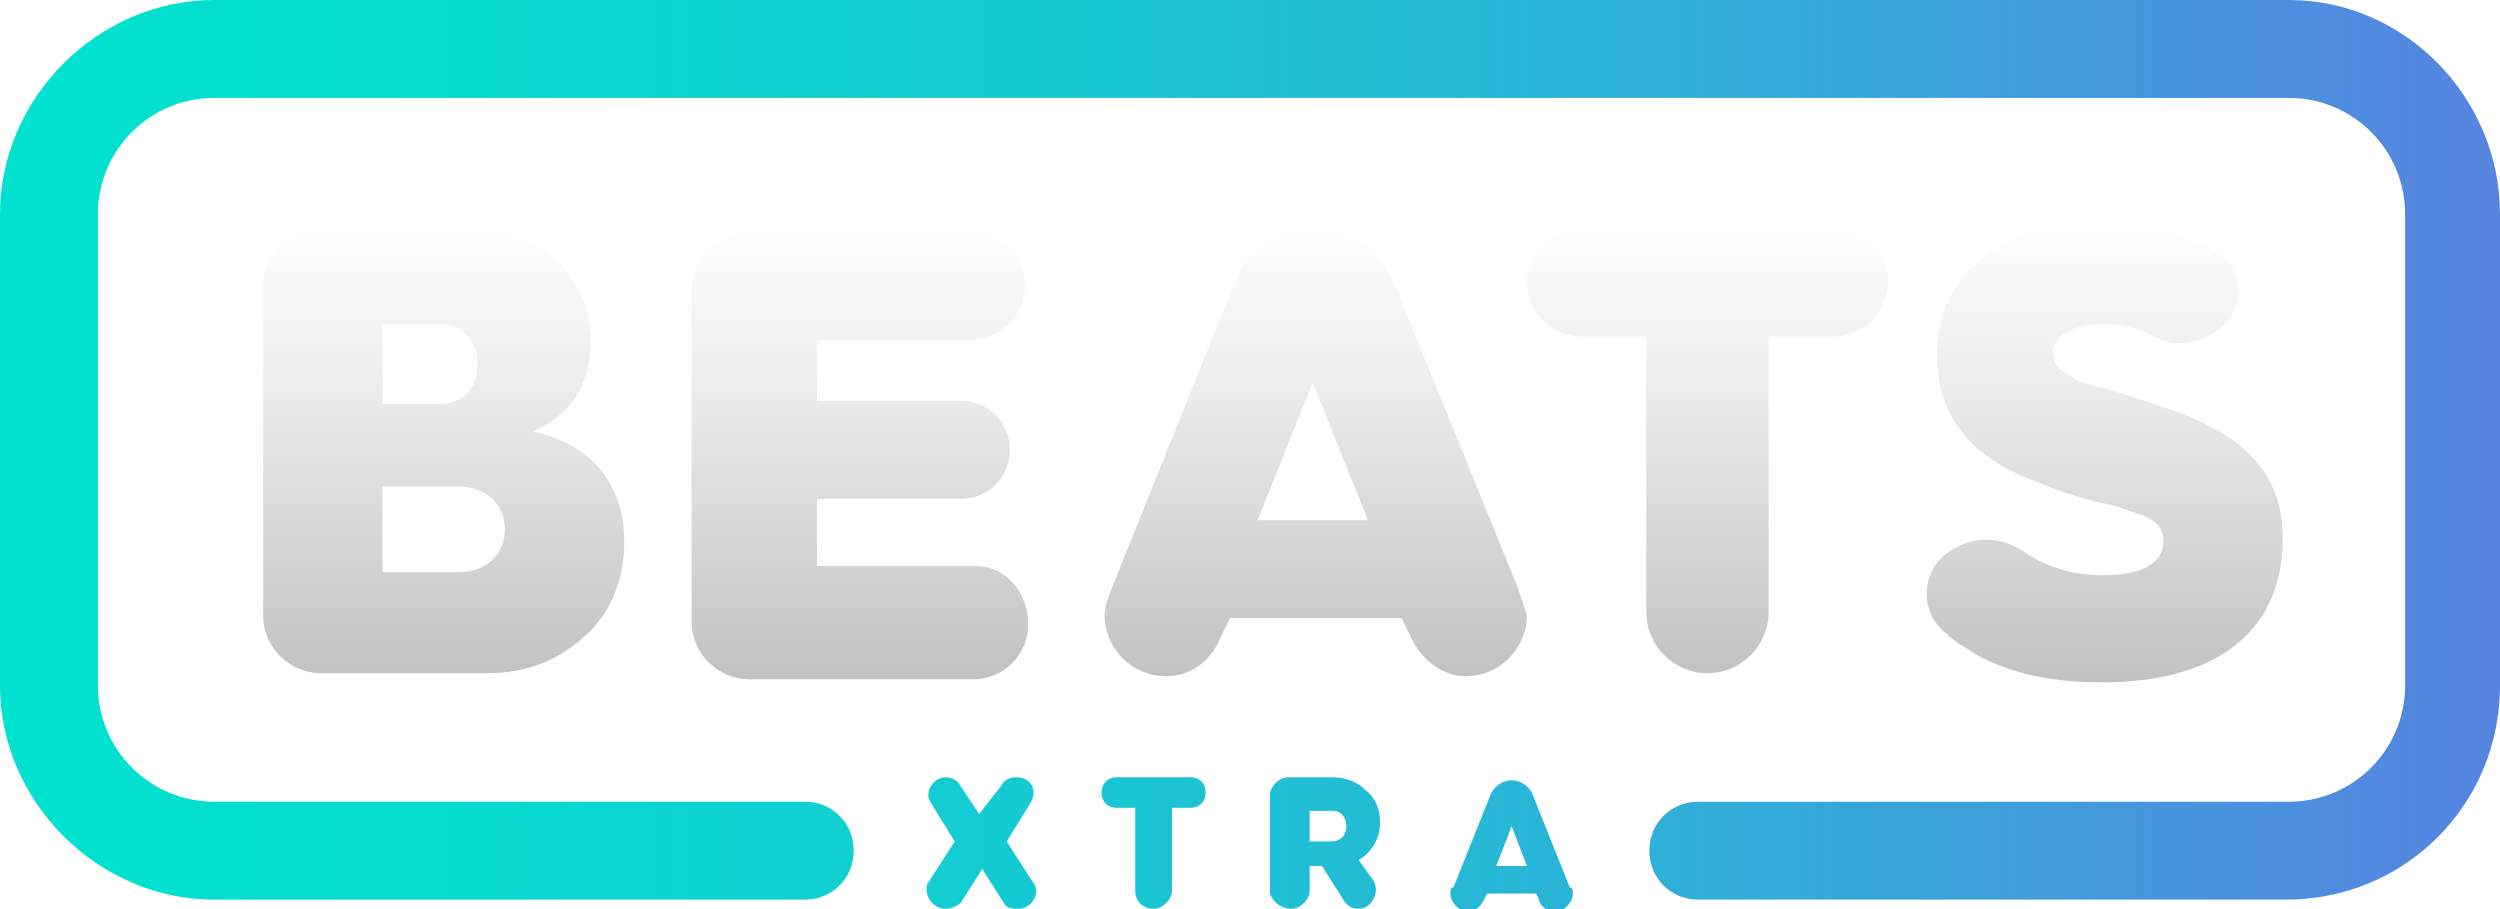
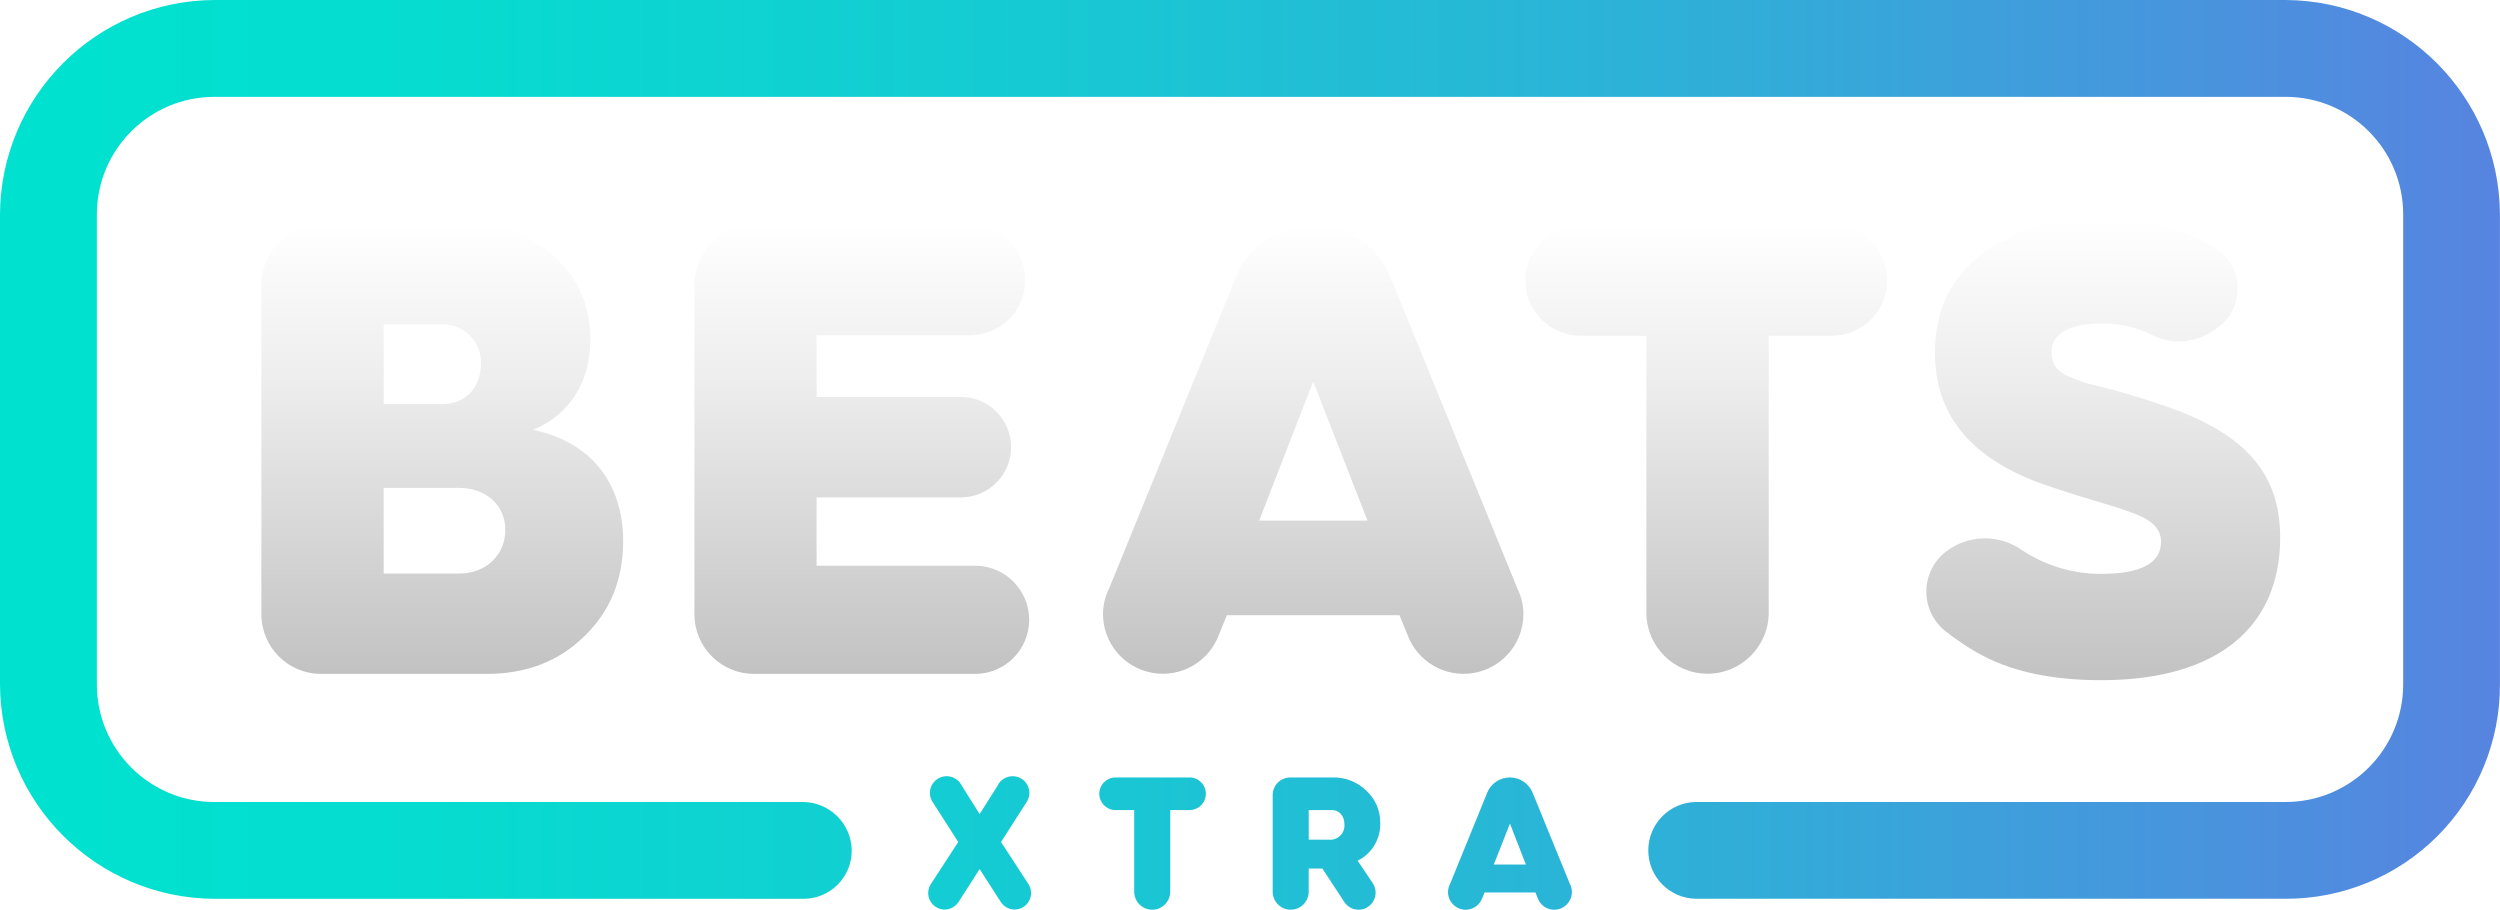
- <svg xmlns="http://www.w3.org/2000/svg" version="1.1" id="Layer_1" x="0px" y="0px" viewBox="0 0 81.7 29.7" style="enable-background:new 0 0 81.7 29.7;" xml:space="preserve">
-   <style type="text/css">
- 	.st0{fill:url(#SVGID_1_);}
- 	.st1{fill:url(#SVGID_2_);}
- 	.st2{fill:url(#SVGID_3_);}
- 	.st3{fill:none;stroke:url(#SVGID_4_);stroke-width:1.284;stroke-miterlimit:10;}
- 	.st4{fill:#00E2CF;}
- 	.st5{fill:url(#SVGID_5_);}
- 	.st6{fill:url(#SVGID_6_);}
- 	.st7{fill:url(#SVGID_7_);}
- 	.st8{fill:url(#SVGID_8_);}
- 	.st9{fill:url(#SVGID_9_);}
- 	.st10{fill:url(#SVGID_10_);}
- 	.st11{fill:url(#SVGID_11_);}
- 	.st12{fill:url(#SVGID_12_);}
- 	.st13{fill:url(#SVGID_13_);}
- 	.st14{fill:url(#SVGID_14_);}
- 	.st15{fill:url(#SVGID_15_);}
- 	.st16{fill:url(#SVGID_16_);}
- 	.st17{fill:url(#SVGID_17_);}
- 	.st18{fill:url(#SVGID_18_);}
- 	.st19{fill:url(#SVGID_19_);}
- 	.st20{fill:url(#SVGID_20_);}
- 	.st21{fill:url(#SVGID_21_);}
- 	.st22{fill:#5D5D5D;}
- 	.st23{fill:url(#SVGID_22_);}
- 	.st24{fill:url(#SVGID_23_);}
- 	.st25{fill:url(#SVGID_24_);}
- 	.st26{fill:none;stroke:url(#SVGID_25_);stroke-width:1.284;stroke-miterlimit:10;}
- 	.st27{fill:url(#SVGID_26_);}
- 	.st28{fill:url(#SVGID_27_);}
- 	.st29{fill:url(#SVGID_28_);}
- 	.st30{fill:url(#SVGID_29_);}
- 	.st31{fill:url(#SVGID_30_);}
- 	.st32{fill:url(#SVGID_31_);}
- 	.st33{fill:url(#SVGID_32_);}
- 	.st34{fill:url(#SVGID_33_);}
- 	.st35{fill:url(#SVGID_34_);}
- 	.st36{fill:url(#SVGID_35_);}
- 	.st37{fill:url(#SVGID_36_);}
- 	.st38{fill:url(#SVGID_37_);}
- 	.st39{fill:url(#SVGID_38_);}
- 	.st40{fill:url(#SVGID_39_);}
- 	.st41{fill:url(#SVGID_40_);}
- 	.st42{fill:url(#SVGID_41_);}
- 	.st43{fill:url(#SVGID_42_);}
- 	.st44{fill:url(#SVGID_43_);}
- 	.st45{fill:url(#SVGID_44_);}
- 	.st46{fill:url(#SVGID_45_);}
- 	.st47{fill:url(#SVGID_46_);}
- 	.st48{fill:url(#SVGID_47_);}
- 	.st49{fill:url(#SVGID_48_);}
- 	.st50{fill:url(#SVGID_49_);}
- 	.st51{fill:url(#SVGID_50_);}
- 	.st52{fill:url(#SVGID_51_);}
- 	.st53{fill:none;stroke:url(#SVGID_52_);stroke-width:1.348;stroke-miterlimit:10;}
- 	.st54{fill:url(#SVGID_53_);}
- 	.st55{fill:url(#SVGID_54_);}
- 	.st56{fill:url(#SVGID_55_);}
- 	.st57{fill:url(#SVGID_56_);}
- 	.st58{fill:url(#SVGID_57_);}
- 	.st59{fill:url(#SVGID_58_);}
- 	.st60{fill:url(#SVGID_59_);}
- 	.st61{fill:url(#SVGID_60_);}
- 	.st62{fill:url(#SVGID_61_);}
- 	.st63{fill:url(#SVGID_62_);}
- 	.st64{fill:url(#SVGID_63_);}
- 	.st65{fill:url(#SVGID_64_);}
- 	.st66{fill:url(#SVGID_65_);}
- 	.st67{fill:url(#SVGID_66_);}
- 	.st68{fill:url(#SVGID_67_);}
- 	.st69{fill:url(#SVGID_68_);}
- 	.st70{fill:url(#SVGID_69_);}
- 	.st71{fill:url(#SVGID_70_);}
- 	.st72{fill:url(#SVGID_71_);}
- 	.st73{fill:url(#SVGID_72_);}
- 	.st74{fill:none;stroke:url(#SVGID_73_);stroke-width:1.348;stroke-miterlimit:10;}
- 	.st75{fill:url(#SVGID_74_);}
- 	.st76{fill:url(#SVGID_75_);}
- 	.st77{fill:url(#SVGID_76_);}
- 	.st78{fill:url(#SVGID_77_);}
- 	.st79{fill:url(#SVGID_78_);}
- 	.st80{fill:url(#SVGID_79_);}
- 	.st81{fill:url(#SVGID_80_);}
- 	.st82{fill:url(#SVGID_81_);}
- 	.st83{fill:url(#SVGID_82_);}
- 	.st84{fill:url(#SVGID_83_);}
- 	.st85{fill:url(#SVGID_84_);}
- 	.st86{fill:url(#SVGID_85_);}
- 	.st87{fill:url(#SVGID_86_);}
- 	.st88{fill:url(#SVGID_87_);}
- 	.st89{fill:url(#SVGID_88_);}
- 	.st90{fill:url(#SVGID_89_);}
- 	.st91{fill:url(#SVGID_90_);}
- 	.st92{fill:url(#SVGID_91_);}
- 	.st93{fill:url(#SVGID_92_);}
- 	.st94{fill:url(#SVGID_93_);}
- 	.st95{fill:none;stroke:url(#SVGID_94_);stroke-width:1.284;stroke-miterlimit:10;}
- 	.st96{fill:url(#SVGID_95_);}
- 	.st97{fill:url(#SVGID_96_);}
- 	.st98{fill:url(#SVGID_97_);}
- 	.st99{fill:url(#SVGID_98_);}
- 	.st100{fill:url(#SVGID_99_);}
- 	.st101{fill:url(#SVGID_100_);}
- 	.st102{fill:url(#SVGID_101_);}
- 	.st103{fill:url(#SVGID_102_);}
- 	.st104{fill:url(#SVGID_103_);}
- 	.st105{fill:url(#SVGID_104_);}
- 	.st106{fill:url(#SVGID_105_);}
- 	.st107{fill:url(#SVGID_106_);}
- 	.st108{fill:url(#SVGID_107_);}
- 	.st109{fill:url(#SVGID_108_);}
- 	.st110{fill:url(#SVGID_109_);}
- 	.st111{fill:url(#SVGID_110_);}
- 	.st112{fill:url(#SVGID_111_);}
- 	.st113{fill:url(#SVGID_112_);}
- 	.st114{fill:url(#SVGID_113_);}
- 	.st115{fill:url(#SVGID_114_);}
- 	.st116{fill:url(#SVGID_115_);}
- 	.st117{fill:none;stroke:url(#SVGID_116_);stroke-width:1.284;stroke-miterlimit:10;}
- 	.st118{fill:url(#SVGID_117_);}
- 	.st119{fill:url(#SVGID_118_);}
- 	.st120{fill:url(#SVGID_119_);}
- 	.st121{fill:url(#SVGID_120_);}
- 	.st122{fill:url(#SVGID_121_);}
- 	.st123{fill:url(#SVGID_122_);}
- 	.st124{fill:url(#SVGID_123_);}
- 	.st125{fill:url(#SVGID_124_);}
- 	.st126{fill:url(#SVGID_125_);}
- 	.st127{fill:url(#SVGID_126_);}
- 	.st128{fill:url(#SVGID_127_);}
- 	.st129{fill:url(#SVGID_128_);}
- 	.st130{fill:url(#SVGID_129_);}
- 	.st131{fill:url(#SVGID_130_);}
- 	.st132{fill:url(#SVGID_131_);}
- 	.st133{fill:url(#SVGID_132_);}
- 	.st134{fill:url(#SVGID_133_);}
- 	.st135{fill:url(#SVGID_134_);}
- 	.st136{fill:url(#SVGID_135_);}
- 	.st137{fill:url(#SVGID_136_);}
- 	.st138{fill:url(#SVGID_137_);}
- 	.st139{fill:url(#SVGID_138_);}
- 	.st140{fill:url(#SVGID_139_);}
- 	.st141{fill:url(#SVGID_140_);}
- 	.st142{fill:url(#SVGID_141_);}
- 	.st143{fill:url(#SVGID_142_);}
- 	.st144{fill:url(#SVGID_143_);}
- 	.st145{fill:url(#SVGID_144_);}
- 	.st146{fill:url(#SVGID_145_);}
- 	.st147{fill:url(#SVGID_146_);}
- 	.st148{fill:url(#SVGID_147_);}
- 	.st149{fill:url(#SVGID_148_);}
- 	.st150{fill:url(#SVGID_149_);}
- 	.st151{fill:url(#SVGID_150_);}
- 	.st152{fill:url(#SVGID_151_);}
- 	.st153{fill:url(#SVGID_152_);}
- 	.st154{fill:url(#SVGID_153_);}
- 	.st155{fill:url(#SVGID_154_);}
- 	.st156{fill:url(#SVGID_155_);}
- 	.st157{fill:url(#SVGID_156_);}
- 	.st158{fill:url(#SVGID_157_);}
- 	.st159{fill:url(#SVGID_158_);}
- 	.st160{fill:url(#SVGID_159_);}
- 	.st161{fill:url(#SVGID_160_);}
- 	.st162{fill:url(#SVGID_161_);}
- 	.st163{fill:url(#SVGID_162_);}
- 	.st164{fill:url(#SVGID_163_);}
- 	.st165{fill:url(#SVGID_164_);}
- 	.st166{fill:url(#SVGID_165_);}
- 	.st167{fill:url(#SVGID_166_);}
- 	.st168{fill:url(#SVGID_167_);}
- 	.st169{fill:url(#SVGID_168_);}
- 	.st170{fill:url(#SVGID_169_);}
- 	.st171{fill:none;stroke:url(#SVGID_170_);stroke-width:1.855;stroke-miterlimit:10;}
- 	.st172{fill:url(#SVGID_171_);}
- </style>
-   <g>
-     <g>
-       <linearGradient id="SVGID_1_" gradientUnits="userSpaceOnUse" x1="14.463" y1="7.359" x2="14.463" y2="22.035">
-         <stop offset="0" style="stop-color:#FFFFFF" />
-         <stop offset="0.35" style="stop-color:#EDEDED" />
-         <stop offset="1" style="stop-color:#C2C2C2" />
-       </linearGradient>
-       <path class="st0" d="M17.4,14.1c1.2-0.5,1.9-1.5,1.9-2.9c0-1.1-0.4-2-1.1-2.7c-0.8-0.7-1.7-1.1-2.8-1.1h-4.9    c-1.1,0-1.9,0.9-1.9,1.9v10.8c0,1.1,0.9,1.9,1.9,1.9h5.4c1.3,0,2.3-0.4,3.2-1.2c0.9-0.8,1.3-1.9,1.3-3.1    C20.4,15.8,19.3,14.5,17.4,14.1z M12.5,10.6h1.9c0.7,0,1.2,0.5,1.2,1.3c0,0.8-0.5,1.3-1.2,1.3h-1.9V10.6z M15,18.7h-2.5v-2.8H15    c0.9,0,1.5,0.6,1.5,1.4C16.5,18.1,15.9,18.7,15,18.7z" />
-       <linearGradient id="SVGID_2_" gradientUnits="userSpaceOnUse" x1="28.198" y1="7.359" x2="28.198" y2="22.035">
-         <stop offset="0" style="stop-color:#FFFFFF" />
-         <stop offset="0.35" style="stop-color:#EDEDED" />
-         <stop offset="1" style="stop-color:#C2C2C2" />
-       </linearGradient>
-       <path class="st1" d="M31.9,18.5h-5.2v-2.2h4.7c0.9,0,1.6-0.7,1.6-1.6c0-0.9-0.7-1.6-1.6-1.6h-4.7v-2h5c1,0,1.8-0.8,1.8-1.8    c0-1-0.8-1.8-1.8-1.8h-7.1c-1.1,0-2,0.9-2,2v10.8c0,1.1,0.9,1.9,1.9,1.9h7.3c1,0,1.8-0.8,1.8-1.8S32.9,18.5,31.9,18.5z" />
-       <linearGradient id="SVGID_3_" gradientUnits="userSpaceOnUse" x1="42.942" y1="7.359" x2="42.942" y2="22.035">
-         <stop offset="0" style="stop-color:#FFFFFF" />
-         <stop offset="0.35" style="stop-color:#EDEDED" />
-         <stop offset="1" style="stop-color:#C2C2C2" />
-       </linearGradient>
-       <path class="st2" d="M49.6,19.2L45.5,9.1C45,8,44,7.4,42.9,7.4c-1.1,0-2.1,0.7-2.5,1.7l-4.1,10.2c-0.1,0.3-0.2,0.5-0.2,0.8    c0,1.1,0.9,2,2,2c0.8,0,1.5-0.5,1.8-1.3l0.3-0.6h2.8h2.8l0.3,0.6c0.3,0.7,1,1.3,1.8,1.3c1.1,0,2-0.9,2-2    C49.8,19.8,49.7,19.5,49.6,19.2z M42.9,17h-1.8l1.8-4.5l1.8,4.5H42.9z" />
-       <linearGradient id="SVGID_4_" gradientUnits="userSpaceOnUse" x1="55.793" y1="7.359" x2="55.793" y2="22.035">
-         <stop offset="0" style="stop-color:#FFFFFF" />
-         <stop offset="0.35" style="stop-color:#EDEDED" />
-         <stop offset="1" style="stop-color:#C2C2C2" />
-       </linearGradient>
-       <path style="fill:url(#SVGID_4_);" d="M59.9,7.4h-8.2c-1,0-1.8,0.8-1.8,1.8s0.8,1.8,1.8,1.8h2.1V20c0,1.1,0.9,2,2,2    c1.1,0,2-0.9,2-2V11h2.1c1,0,1.8-0.8,1.8-1.8S60.9,7.4,59.9,7.4z" />
-       <linearGradient id="SVGID_5_" gradientUnits="userSpaceOnUse" x1="68.775" y1="7.148" x2="68.775" y2="22.246">
-         <stop offset="0" style="stop-color:#FFFFFF" />
-         <stop offset="0.35" style="stop-color:#EDEDED" />
-         <stop offset="1" style="stop-color:#C2C2C2" />
-       </linearGradient>
-       <path class="st5" d="M71,13.4c-0.9-0.3-2.1-0.7-2.6-0.8c-0.3-0.1-0.5-0.1-0.7-0.3c-0.4-0.2-0.6-0.4-0.6-0.8c0-0.5,0.6-0.9,1.6-0.9    c0.6,0,1.2,0.1,1.7,0.4c0.7,0.4,1.6,0.2,2.2-0.3c0.8-0.7,0.7-2-0.2-2.5c-1-0.6-2.3-1-3.9-1c-1.5,0-2.7,0.4-3.7,1.2    c-1,0.8-1.5,1.9-1.5,3.2c0,2,1.1,3.4,3.4,4.2c0.7,0.3,1.7,0.6,2.3,0.7c0.3,0.1,0.6,0.2,0.9,0.3c0.6,0.2,0.8,0.5,0.8,0.9    c0,0.7-0.7,1.1-2,1.1c-1,0-1.9-0.3-2.6-0.8c-0.8-0.5-1.7-0.5-2.5,0.1c-0.8,0.6-0.9,1.9,0,2.6c0.3,0.3,0.7,0.5,1,0.7    c1.1,0.6,2.4,0.9,4.1,0.9c3.9,0,5.9-1.8,5.9-4.7C74.6,15.6,73.5,14.3,71,13.4z" />
-     </g>
-     <linearGradient id="SVGID_6_" gradientUnits="userSpaceOnUse" x1="0" y1="14.873" x2="81.749" y2="14.873">
-       <stop offset="0" style="stop-color:#00E2CF" />
-       <stop offset="0.174" style="stop-color:#06DCD0" />
-       <stop offset="0.412" style="stop-color:#16CAD3" />
-       <stop offset="0.685" style="stop-color:#30AED8" />
-       <stop offset="0.984" style="stop-color:#5586E0" />
-       <stop offset="1" style="stop-color:#5784E0" />
+ <svg xmlns="http://www.w3.org/2000/svg" xmlns:xlink="http://www.w3.org/1999/xlink" id="Layer_1" data-name="Layer 1" viewBox="0 0 702.02 255.45">
+   <defs>
+     <style>.cls-1{fill:url(#linear-gradient);}.cls-2{fill:url(#linear-gradient-2);}.cls-3{fill:url(#linear-gradient-3);}.cls-4{fill:url(#linear-gradient-4);}.cls-5{fill:url(#linear-gradient-5);}.cls-6{fill:url(#linear-gradient-6);}</style>
+     <linearGradient id="linear-gradient" x1="124.2" y1="63.19" x2="124.2" y2="189.22" gradientUnits="userSpaceOnUse">
+       <stop offset="0" stop-color="#fff" />
+       <stop offset="0.35" stop-color="#ededed" />
+       <stop offset="1" stop-color="#c2c2c2" />
    </linearGradient>
-     <path class="st6" d="M81.7,7v15.4c0,3.9-3.1,7-7,7H55.5c-0.9,0-1.6-0.7-1.6-1.6c0-0.9,0.7-1.6,1.6-1.6h19.3c2.1,0,3.8-1.7,3.8-3.8   V7c0-2.1-1.7-3.8-3.8-3.8H57.3H7C4.9,3.2,3.2,4.9,3.2,7v15.4c0,2.1,1.7,3.8,3.8,3.8h19.3c0.9,0,1.6,0.7,1.6,1.6   c0,0.9-0.7,1.6-1.6,1.6H7c-3.8,0-7-3.2-7-7V7c0-3.8,3.2-7,7-7h50.3h17.5C78.6,0,81.7,3.2,81.7,7z M30.9,29.7L30.9,29.7   c0.2,0,0.4-0.1,0.5-0.2l0.7-1.1l0.7,1.1c0.1,0.2,0.3,0.2,0.5,0.2h0c0.4,0,0.7-0.5,0.5-0.8l-0.9-1.4l0.8-1.3c0.2-0.4,0-0.8-0.5-0.8   l0,0c-0.2,0-0.4,0.1-0.5,0.3L32,26.6l-0.6-0.9c-0.1-0.2-0.3-0.3-0.5-0.3l0,0c-0.4,0-0.7,0.5-0.5,0.8l0.8,1.3l-0.9,1.4   C30.2,29.3,30.5,29.7,30.9,29.7z M37.7,29.7L37.7,29.7c0.3,0,0.6-0.3,0.6-0.6v-2.7h0.6c0.3,0,0.5-0.2,0.5-0.5v0   c0-0.3-0.2-0.5-0.5-0.5h-2.4c-0.3,0-0.5,0.2-0.5,0.5v0c0,0.3,0.2,0.5,0.5,0.5h0.6v2.7C37.1,29.5,37.4,29.7,37.7,29.7z M42.2,29.7   L42.2,29.7c0.3,0,0.6-0.3,0.6-0.6v-0.8h0.4h0l0.7,1.1c0.1,0.2,0.3,0.3,0.5,0.3l0,0c0.4,0,0.7-0.5,0.5-0.9l-0.5-0.7   c0.4-0.2,0.7-0.7,0.7-1.2c0-0.4-0.1-0.8-0.5-1.1c-0.3-0.3-0.7-0.4-1.1-0.4h-1.4c-0.3,0-0.6,0.3-0.6,0.6v3.2   C41.6,29.5,41.9,29.7,42.2,29.7z M42.8,26.5h0.8c0.2,0,0.4,0.2,0.4,0.5c0,0.3-0.2,0.5-0.5,0.5h-0.7V26.5z M51.4,29.2   c0,0.3-0.3,0.6-0.6,0.6c-0.2,0-0.5-0.2-0.5-0.4l-0.1-0.2h-0.8h-0.8l-0.1,0.2c-0.1,0.2-0.3,0.4-0.5,0.4c-0.3,0-0.6-0.3-0.6-0.6   c0-0.1,0-0.2,0.1-0.2l1.2-3c0.1-0.3,0.4-0.5,0.7-0.5c0.3,0,0.6,0.2,0.7,0.5l1.2,3C51.4,29,51.4,29.1,51.4,29.2z M49.9,28.3   l-0.5-1.3l-0.5,1.3h0.5H49.9z" />
-   </g>
+     <linearGradient id="linear-gradient-2" x1="242.15" y1="63.19" x2="242.15" y2="189.22" xlink:href="#linear-gradient" />
+     <linearGradient id="linear-gradient-3" x1="368.76" y1="63.19" x2="368.76" y2="189.22" xlink:href="#linear-gradient" />
+     <linearGradient id="linear-gradient-4" x1="479.12" y1="63.19" x2="479.12" y2="189.22" xlink:href="#linear-gradient" />
+     <linearGradient id="linear-gradient-5" x1="590.6" y1="61.38" x2="590.6" y2="191.04" xlink:href="#linear-gradient" />
+     <linearGradient id="linear-gradient-6" y1="127.72" x2="702.02" y2="127.72" gradientUnits="userSpaceOnUse">
+       <stop offset="0" stop-color="#00e2cf" />
+       <stop offset="0.17" stop-color="#06dcd0" />
+       <stop offset="0.41" stop-color="#16cad3" />
+       <stop offset="0.69" stop-color="#30aed8" />
+       <stop offset="0.98" stop-color="#5586e0" />
+       <stop offset="1" stop-color="#5784e0" />
+     </linearGradient>
+   </defs>
+   <path class="cls-1" d="M107.74,137H128.9c7.78,0,13,5.07,13,11.75,0,7.06-5.44,12.3-12.84,12.3H107.74V137Zm0-45.94h16.64a10.67,10.67,0,0,1,10.67,11c0,6.7-4.35,11.4-10.67,11.4H107.74V91ZM90.12,63.19A16.73,16.73,0,0,0,73.4,79.92V172.5a16.73,16.73,0,0,0,16.73,16.73h46.55c11,0,20.08-3.43,27.31-10.48,7.41-7.06,11-16.1,11-26.78,0-16.09-8.85-27.84-25.31-31.28,10.11-4.15,16.09-13.2,16.09-25.32,0-9.21-3.25-17-9.76-23-6.52-6.14-14.47-9.21-24.05-9.21H90.12Z" />
+   <path class="cls-2" d="M211.73,63.19A16.78,16.78,0,0,0,195,80V172.5a16.73,16.73,0,0,0,16.73,16.73h62.47a15.19,15.19,0,0,0,0-30.37H229.3V139.67h40.51a14.1,14.1,0,1,0,0-28.21H229.3V94.12h43.14a15.46,15.46,0,0,0,0-30.92H211.73Z" />
+   <path class="cls-3" d="M368.76,107.13L384,146.19H353.57ZM347.09,77.77l-35.59,87.35a16.48,16.48,0,0,0-1.77,7.22,16.8,16.8,0,0,0,32.56,5.88l2.22-5.46H393l2.22,5.46a16.8,16.8,0,0,0,32.56-5.38v-1a16.55,16.55,0,0,0-1.76-6.75L390.43,77.77a23.39,23.39,0,0,0-43.33,0" />
+   <path class="cls-4" d="M443.86,63.19a15.54,15.54,0,1,0,0,31.09h18.45V172a17.18,17.18,0,1,0,34.36,0V94.28h17.72a15.54,15.54,0,1,0,0-31.09H443.86Z" />
+   <path class="cls-5" d="M556.54,71.33C547.7,78,543.35,87.24,543.35,99.18c0,17,9.76,29.1,29.1,36.33,6,2.18,15,4.89,19.9,6.34,2.53,0.72,5.06,1.63,7.42,2.52,4.88,2,7.06,4.35,7.06,7.78,0,6-5.62,9-16.84,9a39.86,39.86,0,0,1-22.38-6.8,18,18,0,0,0-21.11.5,14.19,14.19,0,0,0-.4,22.23,72.16,72.16,0,0,0,9,6.13C564.32,188.5,575.89,191,590,191c33.46,0,50.29-15.54,50.29-40,0-17.18-8.86-28.59-30.57-36.36A204.58,204.58,0,0,0,587.47,108a37.55,37.55,0,0,1-6.32-2.17c-3.79-1.62-5.07-3.62-5.07-7.24,0-4.51,4.87-7.77,13.75-7.77a31,31,0,0,1,14.71,3.34c6.17,3.26,13.8,1.7,19.1-2.84A13.53,13.53,0,0,0,622,69.58q-13.51-8.19-33.43-8.19c-12.48,0-23.14,3.25-32,9.94" />
+   <path class="cls-6" d="M280.22,220.5l-5.13,8.1L270,220.5a4.7,4.7,0,1,0-7.92,5l7,10.94-7.69,11.82a4.63,4.63,0,0,0,3.62,7.14h0.52a4.66,4.66,0,0,0,3.63-2.12l5.93-9.23,5.94,9.23a4.66,4.66,0,0,0,3.62,2.12h0.52a4.63,4.63,0,0,0,3.62-7.14l-7.69-11.82,7-10.94a4.7,4.7,0,1,0-7.92-5m32.87-2.18a4.58,4.58,0,0,0,0,9.15h5.44v22.92a5.07,5.07,0,0,0,4.78,5.06h0.56a5.07,5.07,0,0,0,4.78-5.06V227.47h5.21a4.58,4.58,0,1,0,0-9.15H313.09Zm54.45,9.15h6.51c2,0,3.51,1.6,3.51,3.95a4,4,0,0,1-4.37,4.37h-5.65v-8.32Zm-5.19-9.15a4.92,4.92,0,0,0-4.93,4.93v27.14a5.07,5.07,0,0,0,4.77,5.06h0.56a5.07,5.07,0,0,0,4.78-5.06v-6.5h3.84l6.16,9.39a4.8,4.8,0,0,0,3.74,2.17h0.53a4.8,4.8,0,0,0,3.7-7.48l-4.22-6.27a11.44,11.44,0,0,0,6.34-10.61,12,12,0,0,0-3.89-9.05,13.08,13.08,0,0,0-9.43-3.73h-12ZM424,231.26l4.48,11.51h-9Zm-6.38-8.66-10.48,25.74a4.8,4.8,0,0,0-.53,2.12,5,5,0,0,0,4.71,5h0.55a5,5,0,0,0,4.35-3.24l0.66-1.61h14.28l0.65,1.61a4.94,4.94,0,0,0,4.35,3.24h0.55a5,5,0,0,0,4.69-5,4.8,4.8,0,0,0-.51-2.12L430.37,222.6a6.89,6.89,0,0,0-12.76,0M492,0H60.2A60.5,60.5,0,0,0,0,60.2v132a60.5,60.5,0,0,0,60.2,60.19H225.58a13.51,13.51,0,0,0,13.59-13.59,13.76,13.76,0,0,0-13.59-13.59H60.2a33,33,0,0,1-33-33V60.2a33,33,0,0,1,33-33H641.83a33,33,0,0,1,33,33v132a33,33,0,0,1-33,33H476.44a13.59,13.59,0,0,0,0,27.18H641.83A60,60,0,0,0,702,192.22V60.2A60.5,60.5,0,0,0,641.83,0H492Z" />
</svg>
